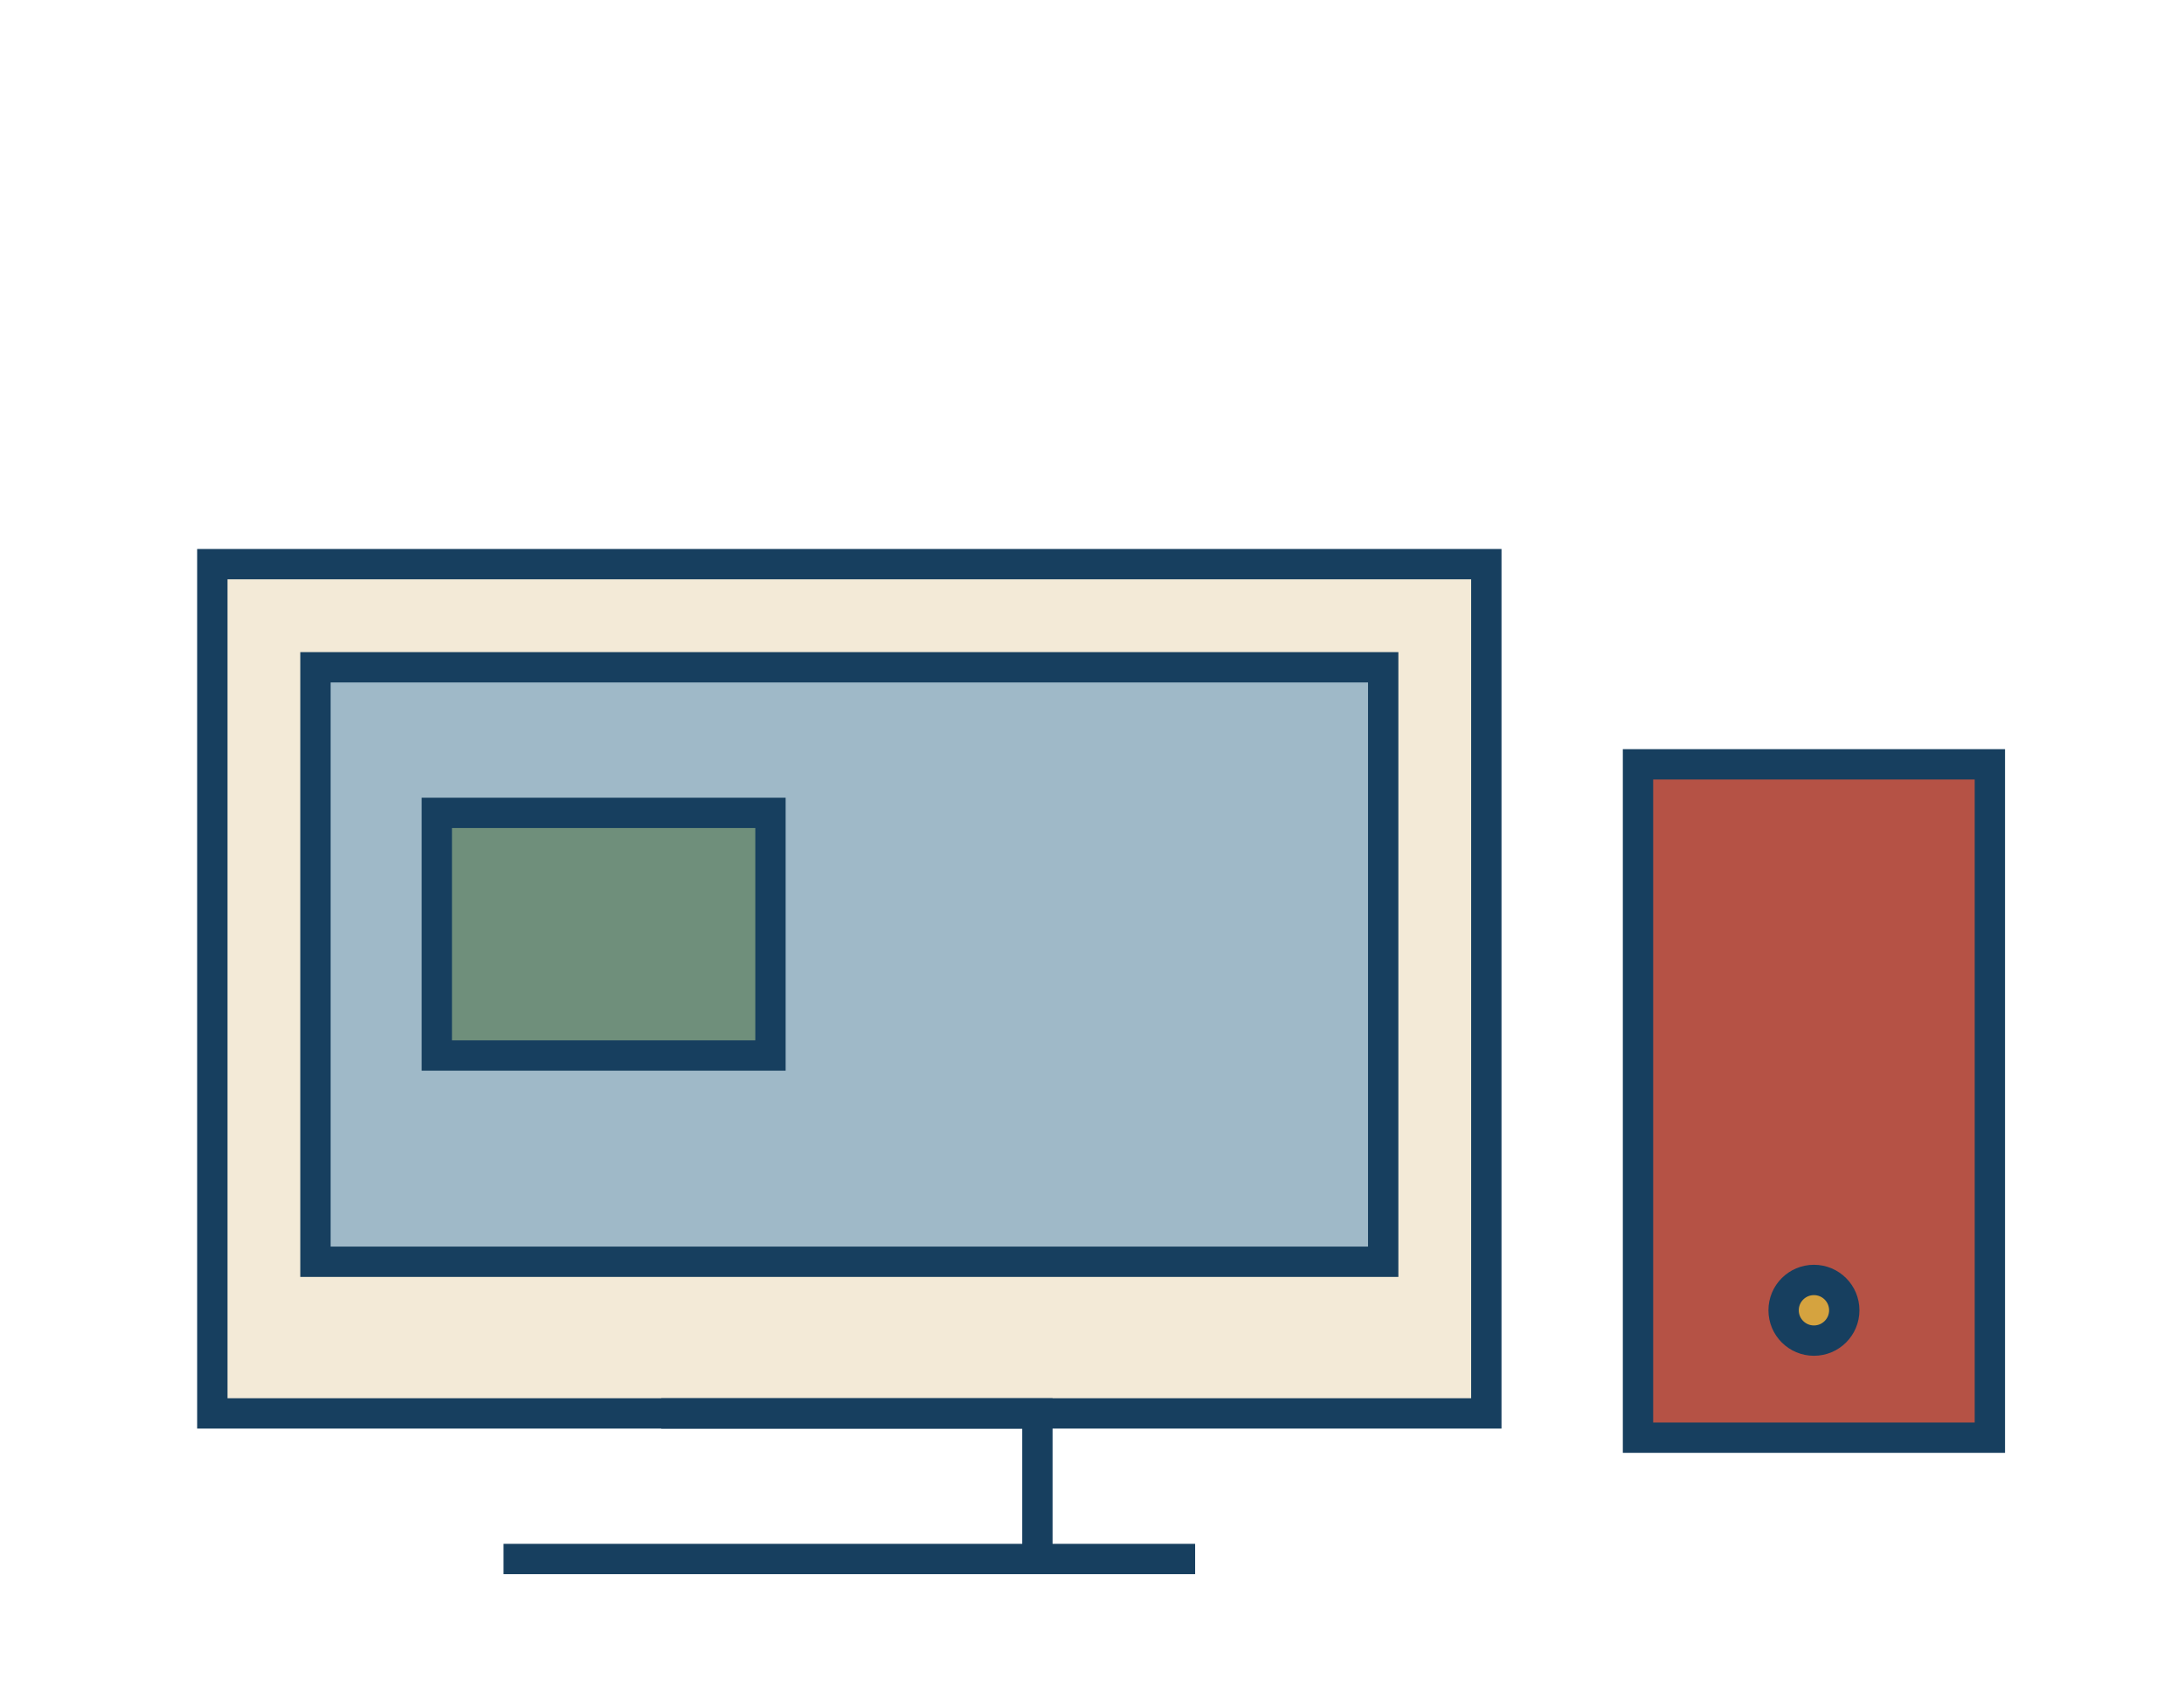
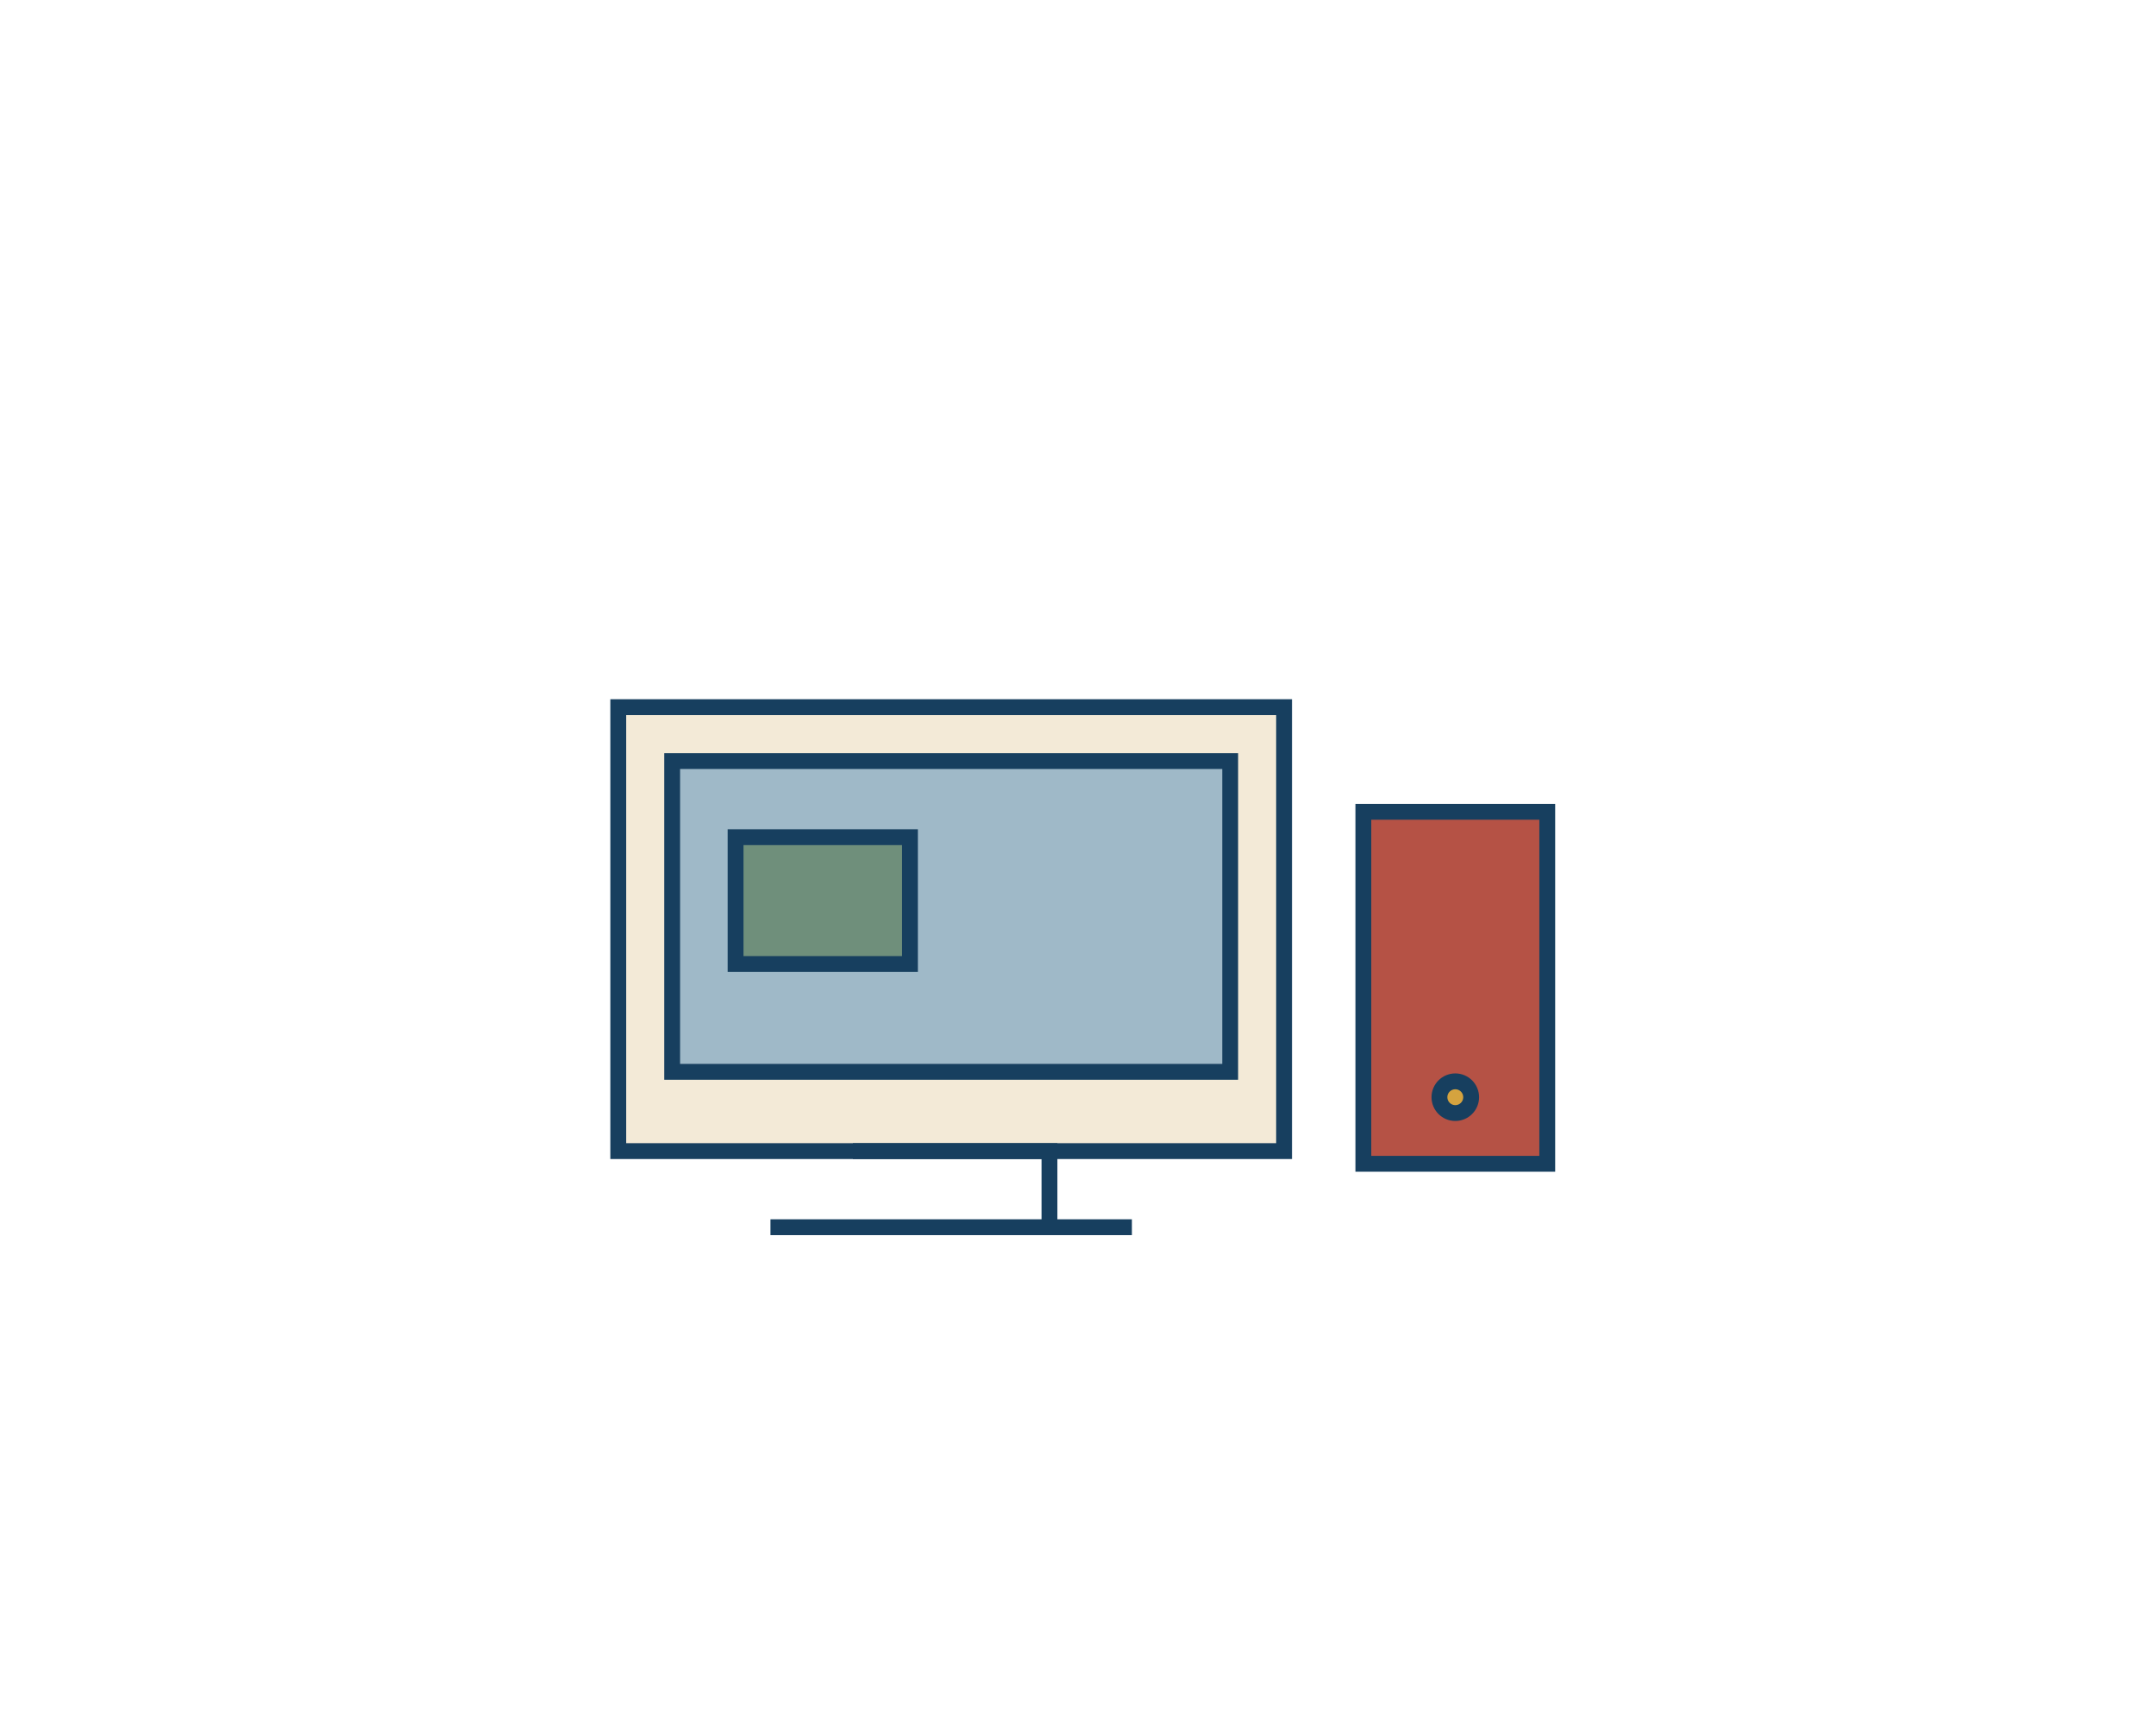
- <svg xmlns="http://www.w3.org/2000/svg" viewBox="0 0 360 280">
+ <svg xmlns="http://www.w3.org/2000/svg" viewBox="-160 -130 680 540">
  <g stroke="#173f5f" stroke-width="5">
    <path fill="#f3ead7" d="M35 93h210v140H35z" />
    <path fill="#9fb9c8" d="M52 110h176v98H52z" />
    <path d="M109 233h62v24M83 257h114" fill="none" />
    <path fill="#b55245" d="M270 126h58v111h-58z" />
    <circle cx="299" cy="216" r="5" fill="#d5a33f" />
    <path fill="#6f8f7b" d="M72 134h55v40H72z" />
  </g>
</svg>
